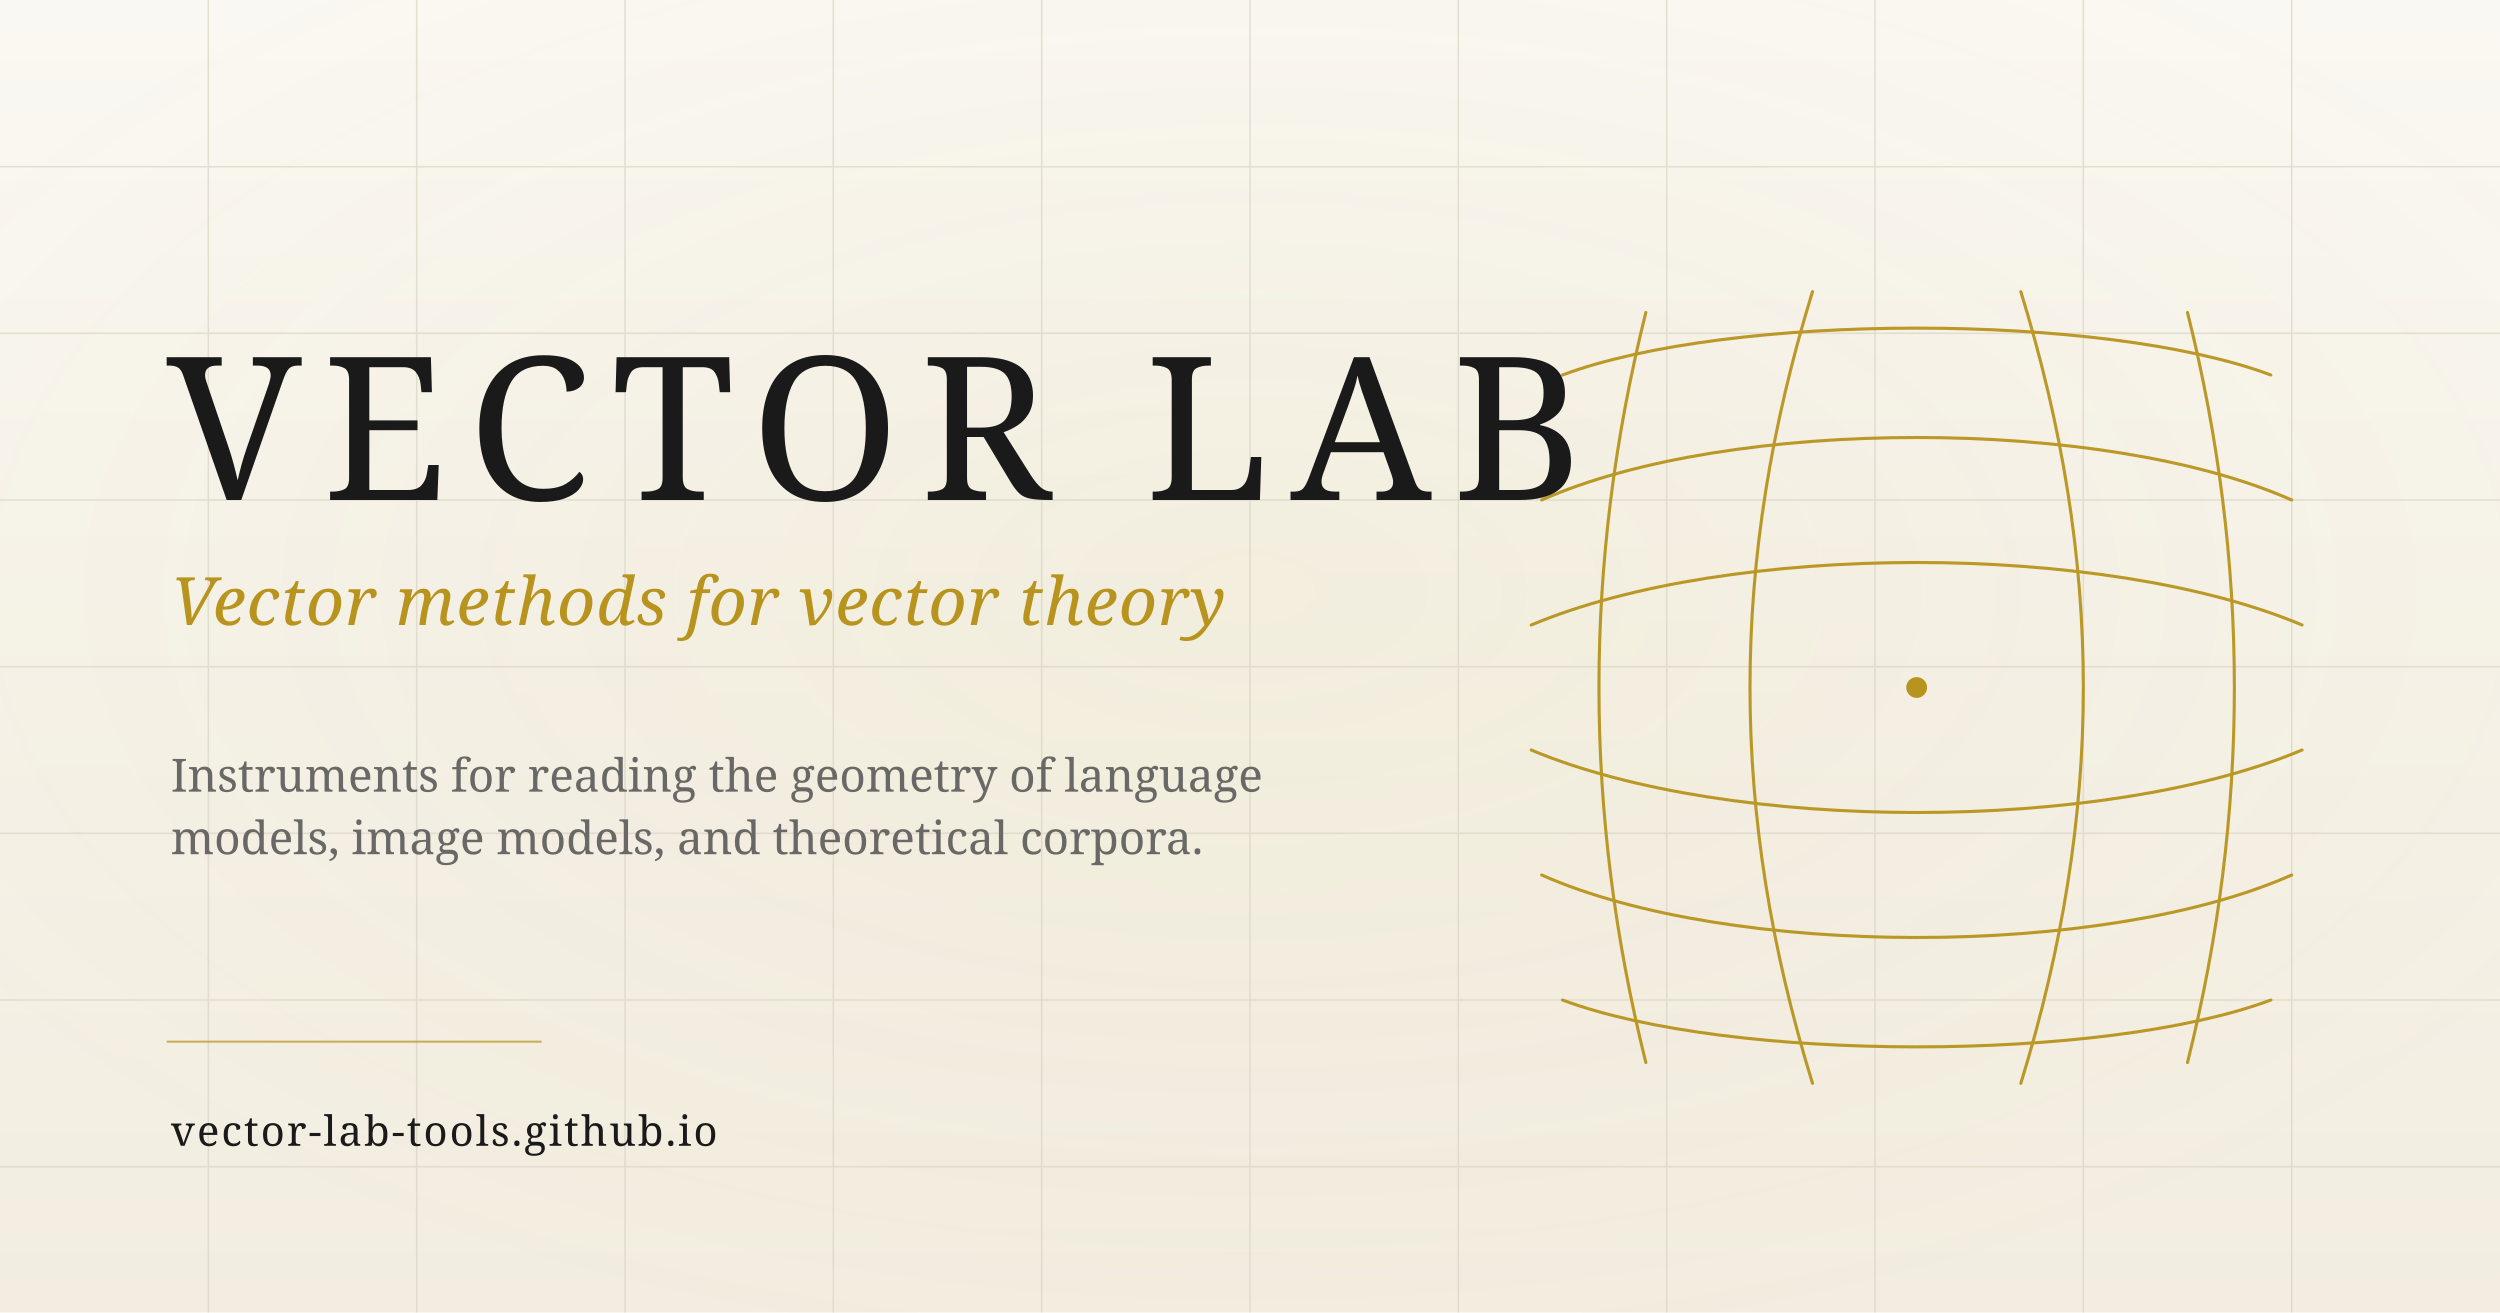
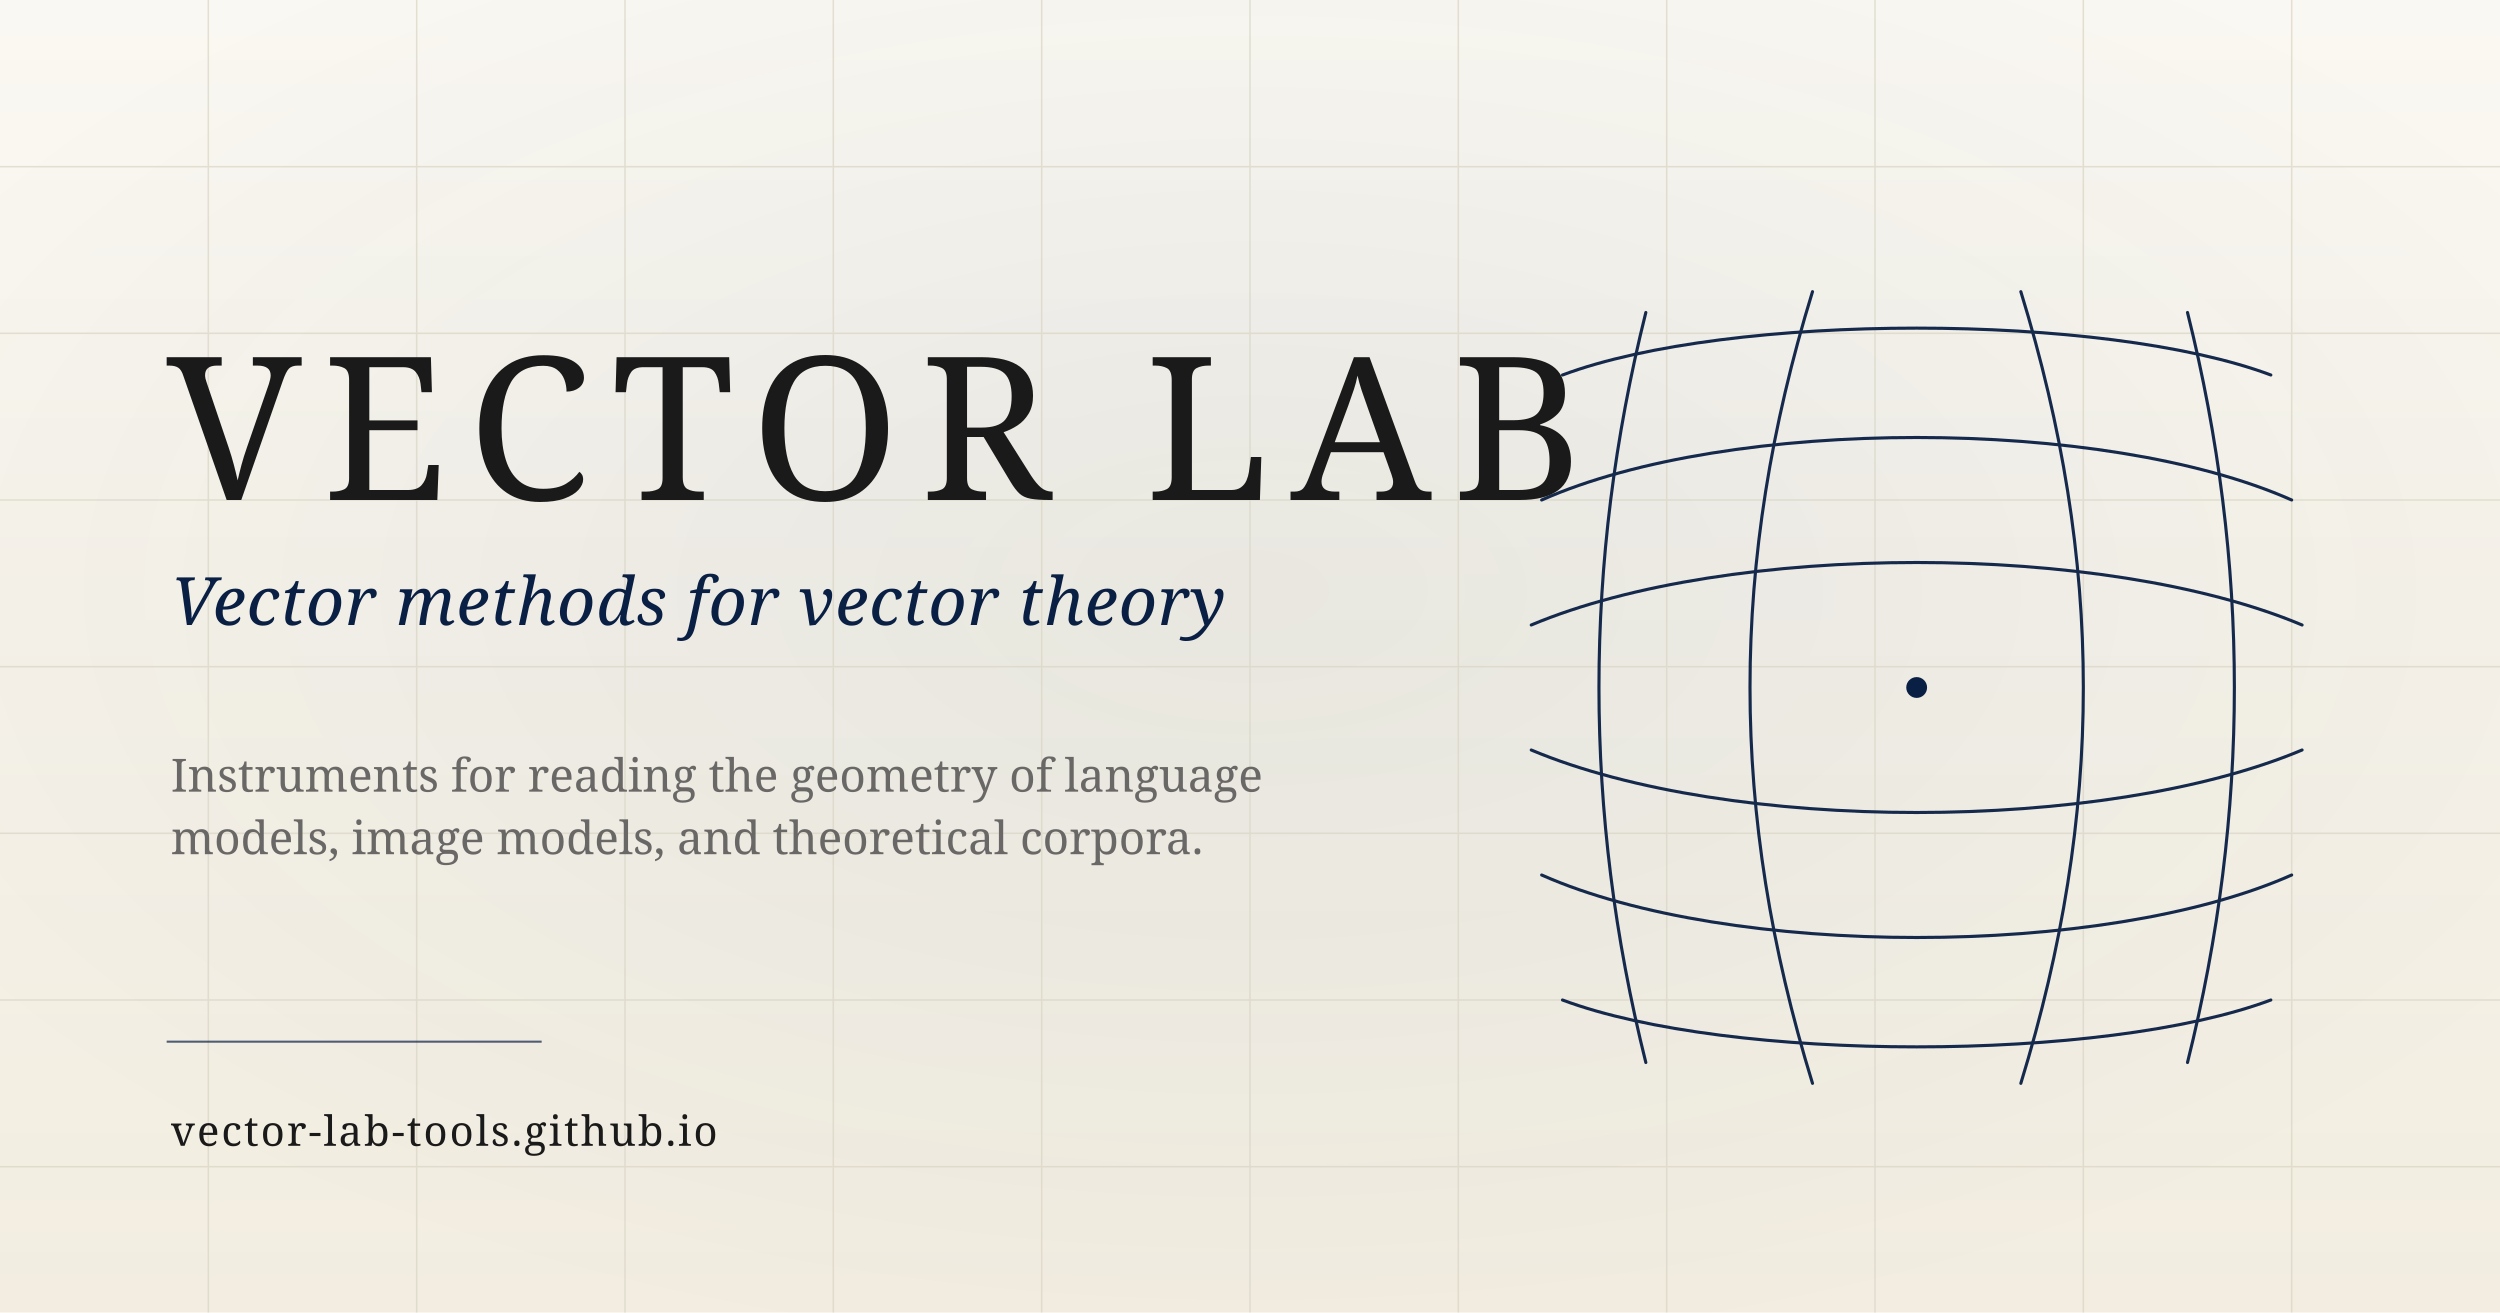
<svg xmlns="http://www.w3.org/2000/svg" viewBox="0 0 1200 630" fill="none">
  <defs>
    <linearGradient id="bg" x1="0" y1="0" x2="0" y2="1">
      <stop offset="0%" stop-color="#faf8f2" />
      <stop offset="100%" stop-color="#f2ede0" />
    </linearGradient>
    <radialGradient id="glow" cx="50%" cy="45%" r="60%">
-       <stop offset="0%" stop-color="#b8941e" stop-opacity="0.06" />
-       <stop offset="100%" stop-color="#b8941e" stop-opacity="0" />
+       <stop offset="0%" stop-color="#0a1f44" stop-opacity="0.06" />
+       <stop offset="100%" stop-color="#0a1f44" stop-opacity="0" />
    </radialGradient>
  </defs>
  <rect width="1200" height="630" fill="url(#bg)" />
  <rect width="1200" height="630" fill="url(#glow)" />
  <g stroke="#d9d4c5" stroke-width="0.75" opacity="0.7">
    <line x1="0" y1="80" x2="1200" y2="80" />
    <line x1="0" y1="160" x2="1200" y2="160" />
    <line x1="0" y1="240" x2="1200" y2="240" />
    <line x1="0" y1="320" x2="1200" y2="320" />
    <line x1="0" y1="400" x2="1200" y2="400" />
    <line x1="0" y1="480" x2="1200" y2="480" />
    <line x1="0" y1="560" x2="1200" y2="560" />
    <line x1="100" y1="0" x2="100" y2="630" />
    <line x1="200" y1="0" x2="200" y2="630" />
    <line x1="300" y1="0" x2="300" y2="630" />
    <line x1="400" y1="0" x2="400" y2="630" />
    <line x1="500" y1="0" x2="500" y2="630" />
    <line x1="600" y1="0" x2="600" y2="630" />
    <line x1="700" y1="0" x2="700" y2="630" />
    <line x1="800" y1="0" x2="800" y2="630" />
    <line x1="900" y1="0" x2="900" y2="630" />
    <line x1="1000" y1="0" x2="1000" y2="630" />
    <line x1="1100" y1="0" x2="1100" y2="630" />
  </g>
-   <g transform="translate(720,120)" stroke="#b8941e" stroke-width="1.5" fill="none" stroke-linecap="round" opacity="0.95">
+   <g transform="translate(720,120)" stroke="#0a1f44" stroke-width="1.5" fill="none" stroke-linecap="round" opacity="0.95">
    <path d="M 30 60 C 110 30, 290 30, 370 60" />
    <path d="M 20 120 C 110 80, 290 80, 380 120" />
    <path d="M 15 180 C 110 140, 290 140, 385 180" />
    <path d="M 15 240 C 110 280, 290 280, 385 240" />
    <path d="M 20 300 C 110 340, 290 340, 380 300" />
    <path d="M 30 360 C 110 390, 290 390, 370 360" />
    <path d="M 70 30 C 40 150, 40 270, 70 390" />
    <path d="M 150 20 C 110 150, 110 270, 150 400" />
    <path d="M 250 20 C 290 150, 290 270, 250 400" />
    <path d="M 330 30 C 360 150, 360 270, 330 390" />
  </g>
-   <circle cx="920" cy="330" r="5" fill="#b8941e" />
+   <circle cx="920" cy="330" r="5" fill="#0a1f44" />
  <text x="80" y="240" font-family="Optima, Futura, Georgia, serif" font-size="96" font-weight="500" fill="#1a1a1a" letter-spacing="10">VECTOR LAB</text>
-   <text x="82" y="300" font-family="Georgia, serif" font-size="32" font-style="italic" fill="#b8941e" letter-spacing="0.5">Vector methods for vector theory</text>
+   <text x="82" y="300" font-family="Georgia, serif" font-size="32" font-style="italic" fill="#0a1f44" letter-spacing="0.5">Vector methods for vector theory</text>
  <text x="82" y="380" font-family="Georgia, serif" font-size="22" fill="#6a6866">Instruments for reading the geometry of language</text>
  <text x="82" y="410" font-family="Georgia, serif" font-size="22" fill="#6a6866">models, image models, and theoretical corpora.</text>
  <text x="82" y="550" font-family="Georgia, serif" font-size="20" fill="#1a1a1a" letter-spacing="1">vector-lab-tools.github.io</text>
-   <line x1="80" y1="500" x2="260" y2="500" stroke="#b8941e" stroke-width="1" opacity="0.7" />
+   <line x1="80" y1="500" x2="260" y2="500" stroke="#0a1f44" stroke-width="1" opacity="0.7" />
</svg>
